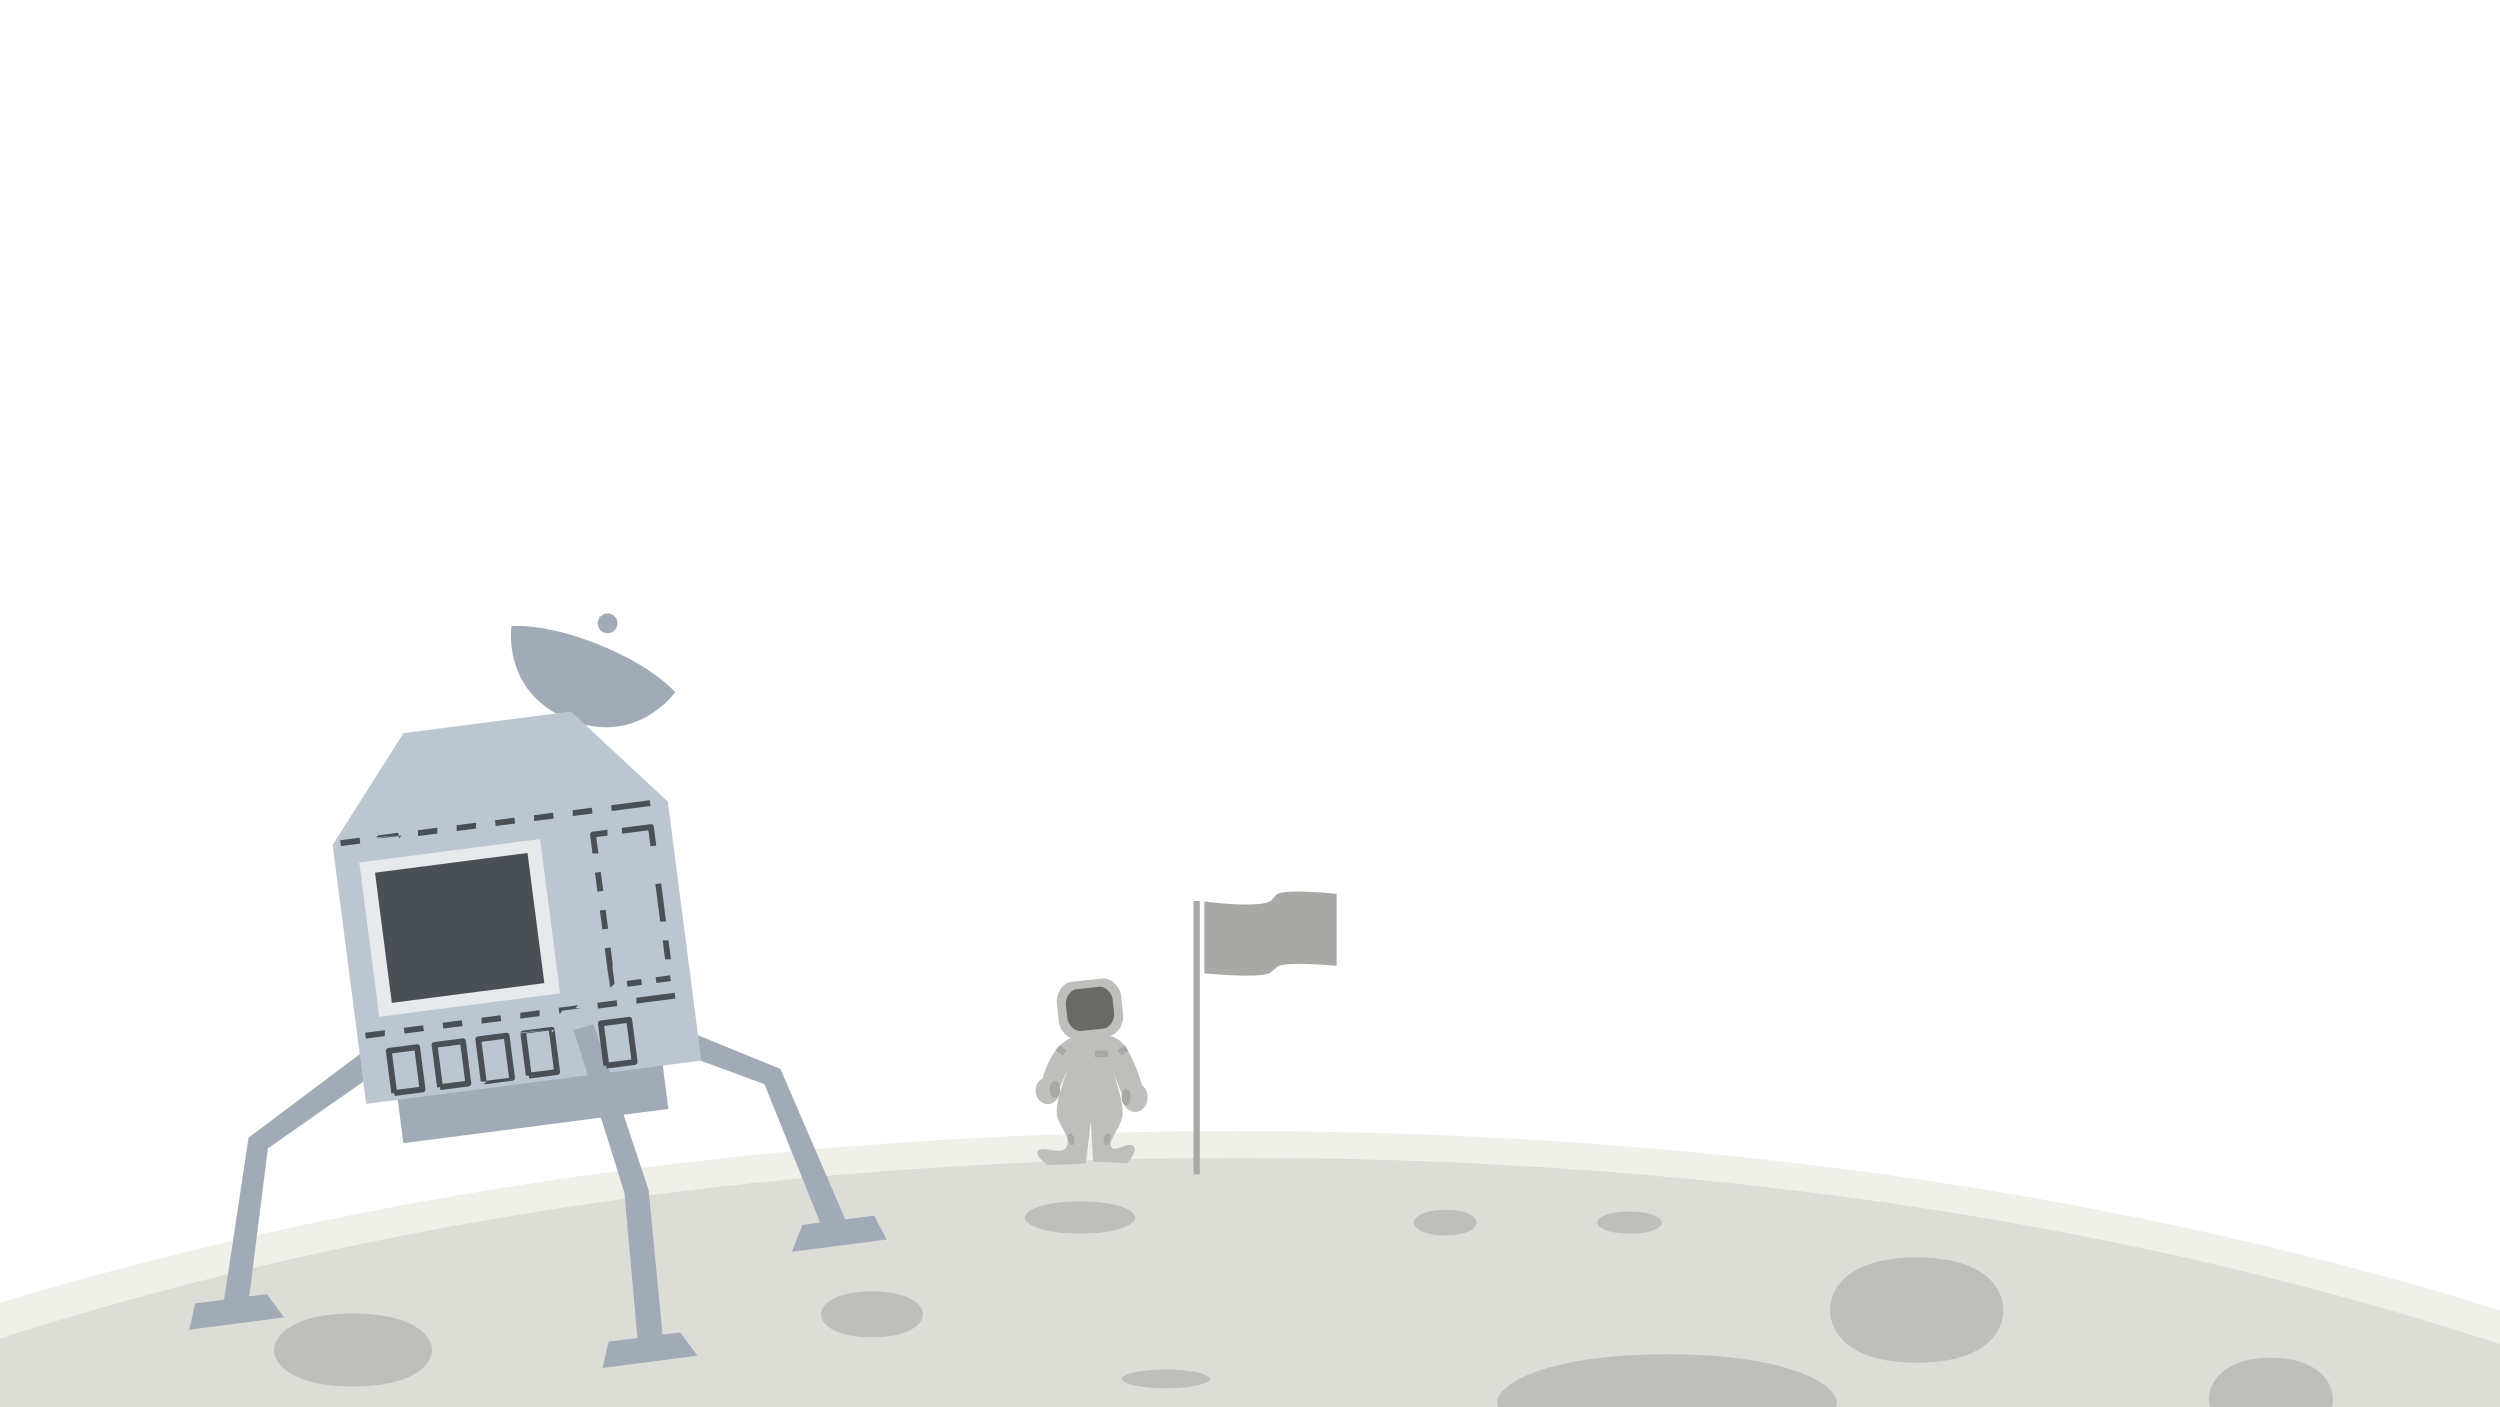
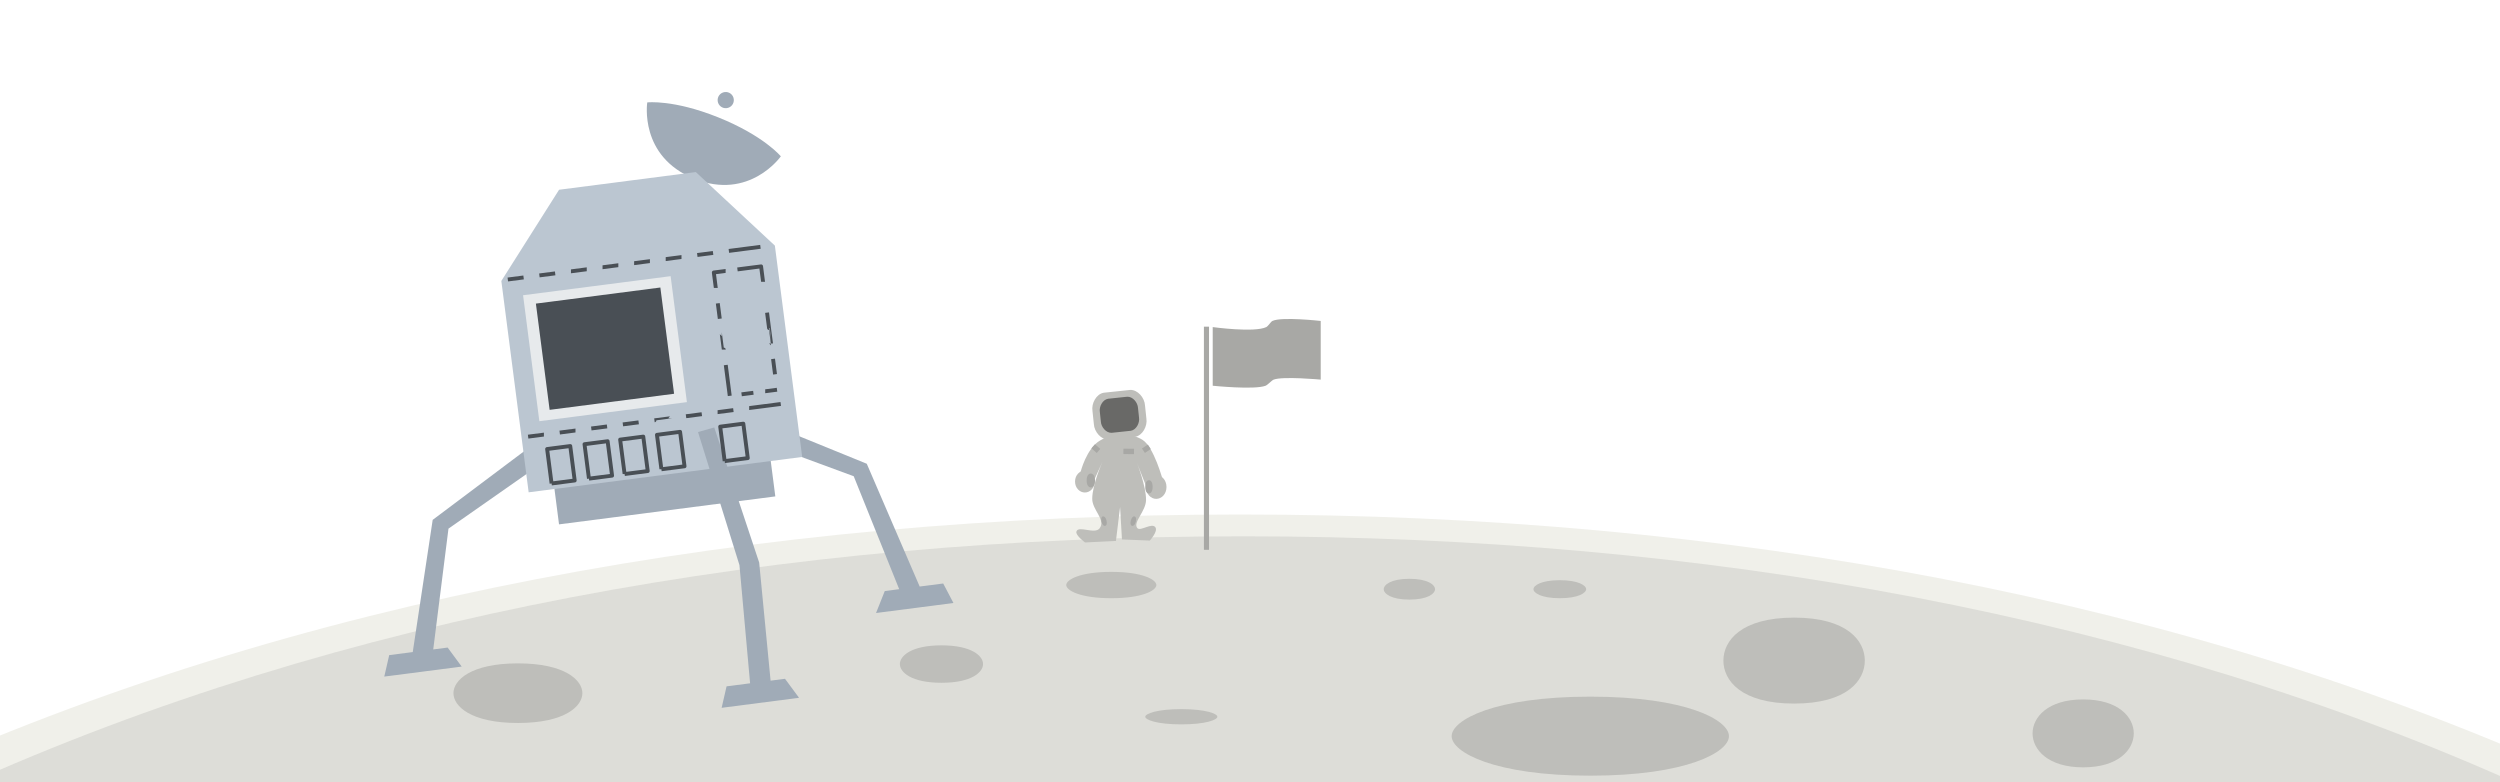
- <svg xmlns="http://www.w3.org/2000/svg" version="1.1" id="Frame_0" width="1280px" height="720px">
-   <g id="Layer_1">
-     <path fill="#f0f0ea" fill-rule="evenodd" stroke="none" d="M -806.206 1281.052 C -149.032 1296.653 1261.872 1296.242 2072.622 1281.052 C 1796.068 788.935 1238.671 579.096 633.816 579.118 C 28.897 579.140 -528.547 789.028 -806.206 1281.052 Z" />
-     <path fill="#ddddd8" fill-rule="evenodd" stroke="none" d="M -739.979 1259.021 C -112.048 1259.021 1235.384 1259.021 2009.975 1259.021 C 1744.943 790.176 1212.649 592.771 635.580 592.792 C 58.447 592.813 -473.892 790.266 -739.979 1259.021 Z" />
-     <path fill="#bebeba" fill-rule="evenodd" stroke="none" d="M 180.725 672.507 C 210.430 672.507 221.169 683.144 221.169 691.208 C 221.169 699.271 210.430 709.907 180.725 709.907 C 151.019 709.907 140.280 699.271 140.280 691.208 C 140.280 683.144 151.019 672.507 180.725 672.507 Z" />
-     <path fill="#bebeba" fill-rule="evenodd" stroke="none" d="M 552.986 615.103 C 572.620 615.103 581.253 619.996 581.253 623.365 C 581.253 626.735 572.620 631.628 552.986 631.628 C 533.352 631.628 524.718 626.735 524.718 623.365 C 524.718 619.996 533.352 615.103 552.986 615.103 Z" />
-     <path fill="#bebeba" fill-rule="evenodd" stroke="none" d="M 596.909 701.210 C 612.319 701.210 619.523 704.080 619.523 705.993 C 619.523 707.907 612.319 710.777 596.909 710.777 C 581.500 710.777 574.295 707.907 574.295 705.993 C 574.295 704.080 581.500 701.210 596.909 701.210 Z" />
-     <path fill="#bebeba" fill-rule="evenodd" stroke="none" d="M 446.439 661.200 C 465.515 661.200 472.532 667.903 472.532 672.942 C 472.532 677.982 465.515 684.684 446.439 684.684 C 427.364 684.684 420.346 677.982 420.346 672.942 C 420.346 667.903 427.364 661.200 446.439 661.200 Z" />
-     <path fill="#bebeba" fill-rule="evenodd" stroke="none" d="M 981.347 643.805 C 1014.771 643.805 1025.705 658.419 1025.705 670.768 C 1025.705 683.117 1014.771 697.731 981.347 697.731 C 947.923 697.731 936.989 683.117 936.989 670.768 C 936.989 658.419 947.923 643.805 981.347 643.805 Z" />
-     <path fill="#bebeba" fill-rule="evenodd" stroke="none" d="M 834.356 620.321 C 846.000 620.321 850.882 623.636 850.882 625.975 C 850.882 628.313 846.000 631.628 834.356 631.628 C 822.712 631.628 817.831 628.313 817.831 625.975 C 817.831 623.636 822.712 620.321 834.356 620.321 Z" />
-     <path fill="#bebeba" fill-rule="evenodd" stroke="none" d="M 1162.694 695.121 C 1184.988 695.121 1194.441 706.386 1194.441 716.431 C 1194.441 726.475 1184.988 737.740 1162.694 737.740 C 1140.400 737.740 1130.948 726.475 1130.948 716.431 C 1130.948 706.386 1140.400 695.121 1162.694 695.121 Z" />
-     <path fill="#bebeba" fill-rule="evenodd" stroke="none" d="M 739.986 619.451 C 751.562 619.451 756.077 623.220 756.077 625.975 C 756.077 628.730 751.562 632.498 739.986 632.498 C 728.411 632.498 723.896 628.730 723.896 625.975 C 723.896 623.220 728.411 619.451 739.986 619.451 Z" />
-     <path fill="#bebeba" fill-rule="evenodd" stroke="none" d="M 853.491 693.382 C 913.785 693.382 940.468 708.082 940.468 718.170 C 940.468 728.258 913.785 742.959 853.491 742.959 C 793.197 742.959 766.514 728.258 766.514 718.170 C 766.514 708.082 793.197 693.382 853.491 693.382 Z" />
-   </g>
-   <g id="Layer_3">
-     <path fill="#a0abb7" fill-rule="evenodd" stroke="none" d="M 261.869 320.590 C 261.873 320.591 278.171 318.659 306.207 329.888 C 334.964 341.407 345.667 354.416 345.671 354.418 C 345.665 354.419 326.005 382.468 291.279 368.451 C 256.551 354.433 261.872 320.595 261.869 320.590 Z" />
-     <path fill="#a0abb7" fill-rule="evenodd" stroke="none" d="M 190.351 535.115 C 190.345 535.120 127.261 582.476 127.255 582.480 C 127.254 582.489 114.745 665.411 114.743 665.419 C 114.742 665.419 99.986 667.327 99.985 667.327 C 99.984 667.328 96.886 680.795 96.886 680.797 C 96.890 680.796 145.442 674.519 145.447 674.518 C 145.446 674.517 136.644 662.589 136.643 662.588 C 136.643 662.588 127.598 663.757 127.598 663.757 C 127.599 663.749 137.162 587.984 137.163 587.976 C 137.168 587.972 194.863 547.605 194.869 547.601 C 194.869 547.600 190.351 535.117 190.351 535.115 Z" />
-     <path fill="#a0abb7" fill-rule="evenodd" stroke="none" d="M 326.513 517.512 C 326.520 517.515 399.573 547.271 399.580 547.274 C 399.583 547.281 432.769 624.296 432.772 624.303 C 432.774 624.303 447.529 622.396 447.531 622.395 C 447.532 622.397 453.953 634.633 453.954 634.634 C 453.949 634.635 405.397 640.912 405.393 640.912 C 405.393 640.911 410.872 627.136 410.872 627.135 C 410.873 627.135 419.917 625.965 419.918 625.965 C 419.915 625.958 391.398 555.116 391.396 555.109 C 391.389 555.106 325.325 530.739 325.318 530.736 C 325.318 530.735 326.512 517.513 326.513 517.512 Z" />
-     <path fill="#a0abb7" fill-rule="evenodd" stroke="none" d="M 202.458 553.881 C 202.472 553.879 338.130 536.341 338.144 536.339 C 338.144 536.342 342.206 567.758 342.206 567.761 C 342.192 567.763 206.534 585.301 206.520 585.303 C 206.520 585.300 202.458 553.884 202.458 553.881 Z" />
-     <path fill="#bbc6d1" fill-rule="evenodd" stroke="none" d="M 170.321 432.604 C 170.325 432.599 206.537 375.385 206.541 375.379 C 206.545 375.378 249.437 369.833 249.441 369.833 C 249.445 369.832 292.338 364.287 292.342 364.286 C 292.347 364.291 341.918 410.415 341.923 410.419 C 341.925 410.433 359.063 542.996 359.065 543.009 C 359.047 543.012 187.480 565.192 187.463 565.194 C 187.461 565.181 170.323 432.618 170.321 432.604 Z" />
-     <path fill="#e7eaec" fill-rule="evenodd" stroke="none" d="M 183.959 441.559 C 183.969 441.558 276.518 429.593 276.527 429.592 C 276.528 429.600 286.741 508.603 286.742 508.611 C 286.733 508.612 194.184 520.577 194.175 520.578 C 194.174 520.570 183.960 441.567 183.959 441.559 Z" />
-     <path fill="#494f55" fill-rule="evenodd" stroke="none" d="M 192.003 446.806 C 192.011 446.805 270.074 436.713 270.082 436.712 C 270.083 436.718 278.698 503.357 278.699 503.364 C 278.691 503.365 200.628 513.457 200.620 513.458 C 200.619 513.451 192.004 446.813 192.003 446.806 Z" />
-     <path fill="#a0abb7" fill-rule="evenodd" stroke="none" d="M 293.714 527.383 C 293.717 527.391 319.698 610.838 319.701 610.846 C 319.701 610.854 326.384 685.003 326.385 685.010 C 326.383 685.010 311.628 686.918 311.626 686.918 C 311.626 686.919 308.527 700.386 308.527 700.388 C 308.532 700.387 357.083 694.110 357.088 694.110 C 357.087 694.108 348.286 682.180 348.285 682.179 C 348.284 682.179 339.240 683.348 339.239 683.348 C 339.238 683.341 332.081 609.253 332.080 609.246 C 332.077 609.237 303.892 524.496 303.889 524.487 C 303.888 524.488 293.715 527.383 293.714 527.383 Z" />
-     <path fill="none" stroke="#494f55" stroke-width="3" stroke-linejoin="round" d="M 304.867 436.958 C 304.867 436.957 303.617 427.285 303.617 427.284 C 303.617 427.284 311.030 426.326 311.031 426.326 M 318.445 425.367 C 318.446 425.367 325.857 424.409 325.858 424.409 C 325.859 424.409 333.272 423.450 333.272 423.450 C 333.272 423.451 334.523 433.123 334.523 433.124 M 337.024 452.471 C 337.024 452.472 338.275 462.144 338.275 462.145 C 338.275 462.146 339.525 471.817 339.525 471.818 M 340.776 481.493 C 340.776 481.494 342.027 491.165 342.027 491.166 M 343.277 500.840 C 343.277 500.840 335.864 501.798 335.863 501.798 M 328.449 502.757 C 328.448 502.757 321.036 503.715 321.036 503.715 M 313.622 504.674 C 313.621 504.673 312.371 495.001 312.371 495.000 C 312.371 494.999 311.120 485.328 311.120 485.327 M 309.870 475.652 C 309.870 475.651 308.619 465.980 308.619 465.979 M 307.368 456.305 C 307.368 456.304 306.118 446.633 306.118 446.632 " />
-     <path fill="none" stroke="#494f55" stroke-width="3" stroke-linejoin="round" d="M 174.383 431.683 C 177.685 431.256 184.288 430.402 184.289 430.402 M 194.195 429.122 C 194.196 429.121 204.099 427.841 204.100 427.841 M 214.005 426.560 C 214.006 426.560 223.910 425.280 223.911 425.280 M 233.817 423.999 C 233.818 423.999 243.721 422.719 243.722 422.719 M 253.628 421.438 C 253.629 421.438 263.533 420.157 263.533 420.157 M 273.438 418.877 C 273.439 418.877 283.343 417.596 283.344 417.596 M 293.250 416.316 C 293.251 416.315 303.155 415.035 303.156 415.035 M 313.060 413.754 C 313.061 413.754 322.965 412.474 322.966 412.474 C 322.967 412.474 329.570 411.620 332.872 411.193 " />
-     <path fill="none" stroke="#494f55" stroke-width="3" stroke-linejoin="round" d="M 187.128 530.267 C 190.430 529.840 197.033 528.987 197.034 528.987 M 206.940 527.706 C 206.941 527.706 216.844 526.425 216.845 526.425 M 226.751 525.145 C 226.752 525.145 236.655 523.864 236.656 523.864 M 246.562 522.583 C 246.563 522.583 256.466 521.303 256.467 521.303 M 266.373 520.022 C 266.374 520.022 276.278 518.742 276.279 518.742 M 286.183 517.461 C 286.184 517.461 296.088 516.181 296.089 516.180 M 305.995 514.900 C 305.996 514.900 315.900 513.619 315.901 513.619 M 325.806 512.339 C 325.807 512.339 335.711 511.058 335.711 511.058 C 335.712 511.058 342.315 510.204 345.617 509.777 " />
-     <path fill="none" stroke="#494f55" stroke-width="3" stroke-linejoin="round" d="M 201.843 559.649 C 201.843 559.649 199.049 538.042 199.049 538.041 C 199.050 538.041 213.555 536.166 213.555 536.166 C 213.555 536.166 216.349 557.774 216.349 557.774 C 216.348 557.774 201.843 559.649 201.843 559.649 " />
-     <path fill="none" stroke="#494f55" stroke-width="3" stroke-linejoin="round" d="M 225.291 556.618 C 225.291 556.618 222.497 535.010 222.497 535.010 C 222.498 535.010 237.003 533.135 237.003 533.135 C 237.003 533.135 239.797 554.742 239.797 554.743 C 239.796 554.743 225.291 556.618 225.291 556.618 " />
-     <path fill="none" stroke="#494f55" stroke-width="3" stroke-linejoin="round" d="M 247.657 553.727 C 247.657 553.726 244.863 532.119 244.863 532.118 C 244.863 532.118 259.369 530.243 259.369 530.243 C 259.369 530.243 262.163 551.851 262.163 551.851 C 262.162 551.851 247.657 553.726 247.657 553.727 " />
-     <path fill="none" stroke="#494f55" stroke-width="3" stroke-linejoin="round" d="M 270.745 550.742 C 270.745 550.741 267.951 529.134 267.951 529.134 C 267.952 529.133 282.457 527.258 282.458 527.258 C 282.458 527.258 285.251 548.866 285.251 548.866 C 285.251 548.866 270.745 550.742 270.745 550.742 " />
-     <path fill="none" stroke="#494f55" stroke-width="3" stroke-linejoin="round" d="M 310.426 545.612 C 310.426 545.611 307.632 524.004 307.632 524.003 C 307.633 524.003 322.138 522.128 322.138 522.128 C 322.138 522.128 324.932 543.736 324.932 543.736 C 324.932 543.736 310.426 545.612 310.426 545.612 " />
-     <path fill="#a0abb7" fill-rule="evenodd" stroke="none" d="M 310.445 314.099 C 313.234 313.738 315.775 315.697 316.136 318.486 C 316.496 321.275 314.537 323.815 311.748 324.175 C 308.960 324.536 306.419 322.578 306.058 319.789 C 305.697 317.000 307.656 314.459 310.445 314.099 Z" />
-   </g>
-   <g id="Layer_4">
-     <path fill="#bebeba" fill-rule="evenodd" stroke="none" d="M 541.172 514.169 C 540.408 509.470 543.559 503.495 548.256 502.718 C 548.256 502.718 564.808 500.966 564.808 500.966 C 569.563 500.744 573.895 505.926 574.131 510.681 C 574.131 510.681 575.003 518.924 575.003 518.924 C 575.766 523.624 572.617 529.599 567.920 530.376 C 567.920 530.376 551.369 532.128 551.369 532.128 C 546.613 532.350 542.283 527.167 542.045 522.412 C 542.045 522.412 541.172 514.169 541.172 514.169 Z" />
-     <path fill="#bebeba" fill-rule="evenodd" stroke="none" d="M 533.701 552.496 C 533.702 552.494 537.347 537.651 545.979 532.662 C 555.766 527.006 565.651 528.155 572.425 532.190 C 579.716 536.532 585.301 557.577 585.302 557.580 C 585.301 557.580 575.251 562.411 575.250 562.411 C 575.250 562.410 569.120 546.831 569.119 546.830 C 569.120 546.832 574.833 561.340 574.786 569.969 C 574.747 577.119 566.232 584.156 569.355 587.678 C 571.267 589.836 578.617 583.952 580.689 587.206 C 582.332 589.786 577.147 595.470 577.147 595.471 C 577.145 595.471 559.676 594.762 559.674 594.762 C 559.674 594.760 558.494 574.458 558.494 574.456 C 558.493 574.458 555.896 595.705 555.896 595.707 C 555.894 595.707 536.536 596.651 536.534 596.651 C 536.534 596.650 530.390 592.205 531.103 589.804 C 532.311 585.740 542.767 591.886 545.743 587.678 C 549.568 582.270 541.001 576.273 541.021 569.261 C 541.045 560.409 547.395 546.123 547.396 546.121 C 547.395 546.123 540.163 562.075 540.164 562.076 C 540.165 562.075 533.701 552.497 533.701 552.496 Z" />
-     <path fill="#696967" fill-rule="evenodd" stroke="none" d="M 545.801 514.820 C 545.245 511.406 547.535 507.066 550.946 506.501 C 550.946 506.501 562.969 505.229 562.969 505.229 C 566.423 505.068 569.570 508.832 569.741 512.286 C 569.741 512.286 570.375 518.273 570.375 518.273 C 570.928 521.687 568.641 526.028 565.229 526.592 C 565.229 526.592 553.207 527.864 553.207 527.864 C 549.753 528.026 546.608 524.261 546.434 520.807 C 546.434 520.807 545.801 514.820 545.801 514.820 Z" />
-     <path fill="#bebeba" fill-rule="evenodd" stroke="none" d="M 536.409 551.549 C 539.654 551.549 542.582 554.397 542.582 558.432 C 542.581 562.467 539.654 565.315 536.409 565.315 C 533.165 565.315 530.237 562.467 530.237 558.432 C 530.237 554.397 533.165 551.549 536.409 551.549 Z" />
-     <path fill="#bebeba" fill-rule="evenodd" stroke="none" d="M 581.169 554.391 C 584.498 554.391 587.608 557.382 587.608 561.851 C 587.608 566.320 584.498 569.311 581.169 569.311 C 577.840 569.311 574.731 566.320 574.731 561.851 C 574.731 557.382 577.840 554.391 581.169 554.391 Z" />
-     <path fill="#a8a8a5" fill-rule="evenodd" stroke="none" d="M 540.139 553.414 C 541.336 553.414 542.759 554.464 542.759 557.766 C 542.759 561.068 541.336 562.117 540.139 562.117 C 538.942 562.117 537.519 561.068 537.520 557.766 C 537.520 554.464 538.943 553.414 540.139 553.414 Z" />
-     <path fill="#a8a8a5" fill-rule="evenodd" stroke="none" d="M 576.596 557.588 C 577.629 557.588 578.905 558.582 578.905 561.762 C 578.905 564.942 577.629 565.936 576.596 565.936 C 575.563 565.936 574.287 564.942 574.287 561.762 C 574.287 558.582 575.563 557.588 576.596 557.588 Z" />
-     <path fill="#a8a8a5" fill-rule="evenodd" stroke="none" d="M 542.740 535.050 C 542.740 535.051 546.081 537.966 546.081 537.966 C 546.081 537.966 543.855 540.517 543.855 540.517 C 543.854 540.517 540.514 537.602 540.513 537.602 C 540.514 537.601 542.739 535.051 542.740 535.050 Z" />
-     <path fill="#a8a8a5" fill-rule="evenodd" stroke="none" d="M 575.891 535.231 C 575.890 535.231 572.194 537.680 572.194 537.681 C 572.194 537.681 574.064 540.503 574.064 540.503 C 574.065 540.503 577.760 538.054 577.761 538.053 C 577.761 538.053 575.891 535.231 575.891 535.231 Z" />
-     <path fill="#a8a8a5" fill-rule="evenodd" stroke="none" d="M 560.602 537.821 C 560.603 537.821 567.256 537.852 567.257 537.852 C 567.257 537.853 567.222 541.238 567.222 541.238 C 567.221 541.238 560.567 541.208 560.567 541.208 C 560.567 541.208 560.602 537.822 560.602 537.821 Z" />
-     <path fill="#a8a8a5" fill-rule="evenodd" stroke="none" d="M 547.676 580.296 C 548.366 580.123 549.421 580.642 549.980 582.883 C 550.539 585.124 549.852 586.078 549.162 586.250 C 548.473 586.422 547.418 585.903 546.859 583.662 C 546.300 581.421 546.987 580.468 547.676 580.296 Z" />
-     <path fill="#a8a8a5" fill-rule="evenodd" stroke="none" d="M 567.589 580.311 C 568.275 580.496 568.943 581.463 568.341 583.693 C 567.738 585.922 566.673 586.420 565.987 586.235 C 565.301 586.049 564.632 585.083 565.235 582.853 C 565.838 580.623 566.903 580.125 567.589 580.311 Z" />
-     <path fill="#a8a8a5" fill-rule="evenodd" stroke="none" d="M 611.082 461.294 C 611.083 461.294 614.299 461.294 614.300 461.294 C 614.300 461.308 614.300 601.239 614.300 601.253 C 614.299 601.253 611.083 601.253 611.082 601.253 C 611.082 601.239 611.082 461.308 611.082 461.294 Z" />
-     <path fill="#a8a8a5" fill-rule="evenodd" stroke="none" d="M 616.605 461.537 C 616.608 461.537 642.780 465.147 650.211 461.537 C 651.414 460.952 653.026 458.190 654.059 457.691 C 659.812 454.911 684.363 457.691 684.366 457.691 C 684.366 457.694 684.366 494.485 684.366 494.488 C 684.364 494.488 660.588 492.295 654.869 494.488 C 653.631 494.963 651.110 497.817 649.771 498.334 C 642.814 501.020 616.608 498.334 616.605 498.334 C 616.605 498.331 616.605 461.540 616.605 461.537 Z" />
+ <svg xmlns="http://www.w3.org/2000/svg" version="1.1" id="Frame_0" width="1280px" height="400px">
+   <g id="Layer_5">
+     <g id="Layer_1">
+       <path fill="#f0f0ea" fill-rule="evenodd" stroke="none" d="M -540.290 836.297 C -3.952 849.029 1147.528 848.694 1809.204 836.297 C 1583.500 434.666 1128.592 263.410 634.953 263.428 C 141.262 263.446 -313.684 434.742 -540.290 836.297 Z" />
+       <path fill="#ddddd8" fill-rule="evenodd" stroke="none" d="M -486.241 818.316 C 26.232 818.316 1125.910 818.316 1758.076 818.316 C 1541.776 435.679 1107.355 274.571 636.392 274.588 C 165.378 274.605 -269.079 435.752 -486.241 818.316 Z" />
+       <path fill="#bebeba" fill-rule="evenodd" stroke="none" d="M 265.172 339.646 C 289.416 339.646 298.180 348.327 298.180 354.908 C 298.180 361.489 289.416 370.169 265.172 370.169 C 240.929 370.169 232.165 361.488 232.165 354.908 C 232.164 348.327 240.929 339.646 265.172 339.646 Z" />
+       <path fill="#bebeba" fill-rule="evenodd" stroke="none" d="M 568.985 292.796 C 585.009 292.796 592.055 296.790 592.055 299.540 C 592.055 302.290 585.009 306.283 568.985 306.283 C 552.962 306.283 545.915 302.290 545.915 299.540 C 545.915 296.790 552.962 292.796 568.985 292.796 Z" />
+       <path fill="#bebeba" fill-rule="evenodd" stroke="none" d="M 604.832 363.071 C 617.409 363.071 623.288 365.413 623.288 366.975 C 623.288 368.537 617.409 370.879 604.832 370.879 C 592.256 370.879 586.376 368.537 586.376 366.975 C 586.376 365.413 592.256 363.071 604.832 363.071 Z" />
+       <path fill="#bebeba" fill-rule="evenodd" stroke="none" d="M 482.029 330.418 C 497.598 330.418 503.325 335.888 503.325 340.001 C 503.325 344.114 497.598 349.584 482.029 349.584 C 466.461 349.584 460.734 344.114 460.734 340.001 C 460.734 335.888 466.461 330.418 482.029 330.418 Z" />
+       <path fill="#bebeba" fill-rule="evenodd" stroke="none" d="M 918.583 316.221 C 945.861 316.221 954.785 328.148 954.785 338.226 C 954.785 348.305 945.861 360.232 918.583 360.232 C 891.305 360.232 882.381 348.305 882.381 338.226 C 882.381 328.148 891.305 316.221 918.583 316.221 Z" />
+       <path fill="#bebeba" fill-rule="evenodd" stroke="none" d="M 798.620 297.055 C 808.123 297.055 812.107 299.761 812.107 301.669 C 812.107 303.578 808.123 306.283 798.620 306.283 C 789.117 306.283 785.133 303.578 785.133 301.669 C 785.133 299.761 789.117 297.055 798.620 297.055 Z" />
+       <path fill="#bebeba" fill-rule="evenodd" stroke="none" d="M 1066.586 358.102 C 1084.780 358.102 1092.495 367.295 1092.495 375.493 C 1092.495 383.691 1084.780 392.884 1066.586 392.884 C 1048.391 392.884 1040.676 383.691 1040.676 375.493 C 1040.676 367.295 1048.391 358.102 1066.586 358.102 Z" />
+       <path fill="#bebeba" fill-rule="evenodd" stroke="none" d="M 721.602 296.346 C 731.049 296.346 734.734 299.421 734.734 301.669 C 734.734 303.918 731.049 306.993 721.602 306.993 C 712.155 306.993 708.470 303.918 708.470 301.669 C 708.470 299.421 712.155 296.346 721.602 296.346 Z" />
+       <path fill="#bebeba" fill-rule="evenodd" stroke="none" d="M 814.236 356.682 C 863.444 356.682 885.221 368.680 885.221 376.913 C 885.221 385.146 863.444 397.143 814.236 397.143 C 765.029 397.143 743.252 385.146 743.252 376.913 C 743.252 368.680 765.029 356.682 814.236 356.682 Z" />
+     </g>
+     <g id="Layer_3">
+       <path fill="#a0abb7" fill-rule="evenodd" stroke="none" d="M 331.396 52.437 C 331.400 52.437 344.700 50.860 367.582 60.025 C 391.051 69.425 399.786 80.042 399.789 80.044 C 399.785 80.045 383.740 102.937 355.399 91.497 C 327.057 80.057 331.399 52.440 331.396 52.437 Z" />
+       <path fill="#a0abb7" fill-rule="evenodd" stroke="none" d="M 273.028 227.516 C 273.023 227.520 221.539 266.169 221.534 266.172 C 221.533 266.179 211.324 333.854 211.323 333.861 C 211.322 333.861 199.279 335.418 199.278 335.418 C 199.278 335.419 196.749 346.410 196.749 346.411 C 196.753 346.411 236.377 341.288 236.381 341.287 C 236.380 341.286 229.197 331.551 229.196 331.550 C 229.195 331.550 221.814 332.505 221.814 332.505 C 221.814 332.499 229.619 270.664 229.620 270.658 C 229.625 270.655 276.711 237.710 276.716 237.707 C 276.716 237.706 273.029 227.517 273.028 227.516 Z" />
+       <path fill="#a0abb7" fill-rule="evenodd" stroke="none" d="M 384.154 213.150 C 384.160 213.152 443.780 237.437 443.786 237.439 C 443.789 237.446 470.873 300.299 470.875 300.306 C 470.877 300.305 482.919 298.748 482.920 298.748 C 482.921 298.749 488.162 308.736 488.162 308.737 C 488.158 308.737 448.534 313.860 448.530 313.860 C 448.531 313.859 453.002 302.617 453.002 302.616 C 453.003 302.616 460.384 301.662 460.385 301.662 C 460.382 301.656 437.109 243.839 437.107 243.834 C 437.101 243.832 383.184 223.945 383.179 223.943 C 383.179 223.942 384.154 213.151 384.154 213.150 Z" />
+       <path fill="#a0abb7" fill-rule="evenodd" stroke="none" d="M 282.909 242.832 C 282.920 242.830 393.635 228.517 393.646 228.515 C 393.647 228.518 396.961 254.157 396.962 254.160 C 396.951 254.161 286.236 268.474 286.225 268.476 C 286.224 268.473 282.910 242.834 282.909 242.832 Z" />
+       <path fill="#bbc6d1" fill-rule="evenodd" stroke="none" d="M 256.682 143.854 C 256.685 143.850 286.239 97.156 286.242 97.151 C 286.245 97.151 321.250 92.625 321.253 92.625 C 321.257 92.624 356.263 88.099 356.266 88.098 C 356.270 88.102 396.727 125.745 396.731 125.749 C 396.732 125.759 410.719 233.948 410.720 233.959 C 410.706 233.961 270.685 252.063 270.671 252.065 C 270.670 252.054 256.683 143.865 256.682 143.854 Z" />
+       <path fill="#e7eaec" fill-rule="evenodd" stroke="none" d="M 267.812 151.162 C 267.820 151.161 343.351 141.397 343.359 141.396 C 343.360 141.402 351.695 205.879 351.696 205.885 C 351.689 205.886 276.157 215.651 276.149 215.652 C 276.149 215.646 267.813 151.169 267.812 151.162 Z" />
+       <path fill="#494f55" fill-rule="evenodd" stroke="none" d="M 274.377 155.445 C 274.383 155.444 338.093 147.207 338.099 147.206 C 338.100 147.212 345.131 201.598 345.132 201.603 C 345.125 201.604 281.416 209.840 281.409 209.841 C 281.409 209.836 274.378 155.450 274.377 155.445 Z" />
+       <path fill="#a0abb7" fill-rule="evenodd" stroke="none" d="M 357.386 221.206 C 357.388 221.213 378.592 289.316 378.595 289.323 C 378.595 289.329 384.049 349.844 384.049 349.850 C 384.048 349.850 372.006 351.407 372.004 351.407 C 372.004 351.408 369.475 362.399 369.475 362.400 C 369.479 362.399 409.103 357.277 409.107 357.276 C 409.107 357.275 401.923 347.540 401.923 347.539 C 401.922 347.539 394.541 348.493 394.540 348.494 C 394.540 348.488 388.698 288.023 388.698 288.017 C 388.695 288.010 365.692 218.850 365.690 218.843 C 365.689 218.843 357.387 221.206 357.386 221.206 Z" />
+       <path fill="none" stroke="#494f55" stroke-width="2" stroke-linejoin="round" d="M 366.488 147.407 C 366.488 147.406 365.468 139.513 365.468 139.512 C 365.468 139.512 371.518 138.730 371.519 138.730 M 377.570 137.948 C 377.570 137.948 383.619 137.166 383.620 137.166 C 383.620 137.166 389.670 136.383 389.671 136.383 C 389.671 136.384 390.691 144.277 390.691 144.278 M 392.733 160.068 C 392.733 160.069 393.753 167.962 393.753 167.963 C 393.754 167.964 394.774 175.857 394.774 175.858 M 395.795 183.754 C 395.795 183.754 396.815 191.648 396.815 191.648 M 397.836 199.543 C 397.836 199.543 391.786 200.325 391.785 200.325 M 385.734 201.108 C 385.734 201.108 379.685 201.890 379.684 201.890 M 373.633 202.672 C 373.633 202.671 372.613 194.778 372.613 194.777 C 372.612 194.777 371.592 186.883 371.592 186.883 M 370.571 178.987 C 370.571 178.986 369.551 171.093 369.550 171.092 M 368.530 163.197 C 368.530 163.197 367.509 155.303 367.509 155.303 " />
+       <path fill="none" stroke="#494f55" stroke-width="2" stroke-linejoin="round" d="M 259.997 143.102 C 262.691 142.754 268.080 142.057 268.081 142.057 M 276.166 141.012 C 276.166 141.012 284.248 139.967 284.249 139.967 M 292.333 138.922 C 292.334 138.922 300.417 137.877 300.418 137.877 M 308.502 136.831 C 308.503 136.831 316.585 135.786 316.586 135.786 M 324.670 134.741 C 324.671 134.741 332.754 133.696 332.755 133.696 M 340.838 132.651 C 340.839 132.651 348.922 131.606 348.923 131.606 M 357.007 130.561 C 357.008 130.560 365.091 129.515 365.092 129.515 M 373.175 128.470 C 373.176 128.470 381.259 127.425 381.260 127.425 C 381.260 127.425 386.649 126.728 389.344 126.380 " />
+       <path fill="none" stroke="#494f55" stroke-width="2" stroke-linejoin="round" d="M 270.398 223.560 C 273.093 223.211 278.482 222.515 278.483 222.515 M 286.567 221.469 C 286.568 221.469 294.650 220.424 294.651 220.424 M 302.735 219.379 C 302.736 219.379 310.819 218.334 310.820 218.334 M 318.904 217.289 C 318.905 217.289 326.987 216.244 326.988 216.244 M 335.072 215.199 C 335.073 215.199 343.156 214.154 343.156 214.153 M 351.240 213.108 C 351.241 213.108 359.324 212.063 359.325 212.063 M 367.409 211.018 C 367.410 211.018 375.493 209.973 375.493 209.973 M 383.577 208.928 C 383.578 208.928 391.661 207.883 391.661 207.883 C 391.662 207.883 397.051 207.186 399.746 206.837 " />
+       <path fill="none" stroke="#494f55" stroke-width="2" stroke-linejoin="round" d="M 282.407 247.539 C 282.407 247.539 280.127 229.905 280.127 229.904 C 280.128 229.904 291.966 228.374 291.966 228.374 C 291.966 228.374 294.246 246.009 294.246 246.009 C 294.246 246.009 282.407 247.539 282.407 247.539 " />
+       <path fill="none" stroke="#494f55" stroke-width="2" stroke-linejoin="round" d="M 301.544 245.065 C 301.544 245.065 299.264 227.431 299.264 227.430 C 299.264 227.430 311.102 225.900 311.103 225.900 C 311.103 225.900 313.383 243.535 313.383 243.535 C 313.382 243.535 301.544 245.065 301.544 245.065 " />
+       <path fill="none" stroke="#494f55" stroke-width="2" stroke-linejoin="round" d="M 319.797 242.706 C 319.797 242.705 317.517 225.071 317.517 225.071 C 317.518 225.071 329.356 223.540 329.356 223.540 C 329.356 223.540 331.636 241.175 331.636 241.175 C 331.636 241.175 319.797 242.706 319.797 242.706 " />
+       <path fill="none" stroke="#494f55" stroke-width="2" stroke-linejoin="round" d="M 338.640 240.270 C 338.640 240.269 336.360 222.635 336.360 222.635 C 336.361 222.635 348.199 221.104 348.199 221.104 C 348.199 221.104 350.479 238.739 350.479 238.739 C 350.479 238.739 338.641 240.270 338.640 240.270 " />
+       <path fill="none" stroke="#494f55" stroke-width="2" stroke-linejoin="round" d="M 371.025 236.083 C 371.025 236.083 368.745 218.448 368.745 218.448 C 368.745 218.448 380.584 216.917 380.584 216.917 C 380.584 216.917 382.864 234.552 382.864 234.552 C 382.863 234.552 371.025 236.083 371.025 236.083 " />
+       <path fill="#a0abb7" fill-rule="evenodd" stroke="none" d="M 371.041 47.139 C 373.317 46.844 375.391 48.443 375.685 50.719 C 375.979 52.995 374.380 55.068 372.104 55.362 C 369.828 55.657 367.755 54.058 367.460 51.782 C 367.166 49.506 368.765 47.433 371.041 47.139 Z" />
+     </g>
+     <g id="Layer_4">
+       <path fill="#bebeba" fill-rule="evenodd" stroke="none" d="M 559.344 210.422 C 558.720 206.587 561.292 201.710 565.125 201.076 C 565.125 201.076 578.633 199.646 578.633 199.646 C 582.514 199.465 586.050 203.695 586.242 207.575 C 586.242 207.575 586.954 214.302 586.954 214.302 C 587.576 218.138 585.007 223.014 581.173 223.649 C 581.173 223.649 567.666 225.078 567.666 225.078 C 563.784 225.259 560.251 221.029 560.056 217.149 C 560.056 217.149 559.344 210.422 559.344 210.422 Z" />
+       <path fill="#bebeba" fill-rule="evenodd" stroke="none" d="M 553.246 241.702 C 553.247 241.700 556.222 229.586 563.267 225.514 C 571.255 220.898 579.321 221.836 584.850 225.129 C 590.800 228.673 595.359 245.848 595.360 245.850 C 595.359 245.851 587.157 249.793 587.156 249.793 C 587.156 249.792 582.152 237.078 582.152 237.077 C 582.152 237.079 586.815 248.919 586.777 255.962 C 586.745 261.797 579.796 267.540 582.345 270.415 C 583.905 272.175 589.903 267.373 591.595 270.030 C 592.935 272.135 588.704 276.773 588.704 276.774 C 588.702 276.774 574.445 276.196 574.444 276.196 C 574.444 276.194 573.480 259.625 573.480 259.623 C 573.480 259.625 571.361 276.965 571.360 276.967 C 571.359 276.967 555.560 277.737 555.559 277.738 C 555.558 277.737 550.544 274.109 551.126 272.149 C 552.112 268.832 560.645 273.849 563.074 270.415 C 566.196 266.001 559.204 261.106 559.220 255.384 C 559.240 248.160 564.423 236.500 564.423 236.499 C 564.422 236.500 558.521 249.519 558.521 249.520 C 558.521 249.519 553.247 241.702 553.246 241.702 Z" />
+       <path fill="#696967" fill-rule="evenodd" stroke="none" d="M 563.121 210.953 C 562.668 208.167 564.536 204.624 567.321 204.164 C 567.321 204.164 577.133 203.125 577.133 203.125 C 579.952 202.994 582.520 206.066 582.660 208.885 C 582.660 208.885 583.177 213.771 583.177 213.771 C 583.629 216.557 581.762 220.100 578.978 220.560 C 578.978 220.560 569.166 221.599 569.166 221.599 C 566.347 221.730 563.780 218.658 563.638 215.839 C 563.638 215.839 563.121 210.953 563.121 210.953 Z" />
+       <path fill="#bebeba" fill-rule="evenodd" stroke="none" d="M 555.457 240.929 C 558.105 240.929 560.494 243.253 560.494 246.546 C 560.494 249.839 558.105 252.163 555.457 252.163 C 552.809 252.163 550.419 249.839 550.419 246.546 C 550.419 243.253 552.808 240.929 555.457 240.929 Z" />
+       <path fill="#bebeba" fill-rule="evenodd" stroke="none" d="M 591.987 243.248 C 594.703 243.248 597.241 245.689 597.242 249.336 C 597.242 252.983 594.703 255.425 591.987 255.425 C 589.270 255.425 586.732 252.983 586.732 249.336 C 586.732 245.689 589.270 243.248 591.987 243.248 Z" />
+       <path fill="#a8a8a5" fill-rule="evenodd" stroke="none" d="M 558.501 242.451 C 559.478 242.451 560.639 243.307 560.639 246.002 C 560.639 248.697 559.478 249.554 558.501 249.554 C 557.524 249.554 556.363 248.697 556.363 246.002 C 556.363 243.307 557.524 242.451 558.501 242.451 Z" />
+       <path fill="#a8a8a5" fill-rule="evenodd" stroke="none" d="M 588.254 245.857 C 589.097 245.857 590.139 246.668 590.138 249.264 C 590.138 251.859 589.097 252.670 588.254 252.670 C 587.411 252.670 586.370 251.859 586.370 249.264 C 586.369 246.668 587.411 245.857 588.254 245.857 Z" />
+       <path fill="#a8a8a5" fill-rule="evenodd" stroke="none" d="M 560.623 227.463 C 560.623 227.464 563.350 229.843 563.350 229.843 C 563.350 229.843 561.533 231.925 561.533 231.925 C 561.533 231.925 558.806 229.546 558.806 229.546 C 558.806 229.545 560.623 227.464 560.623 227.463 Z" />
+       <path fill="#a8a8a5" fill-rule="evenodd" stroke="none" d="M 587.678 227.611 C 587.678 227.611 584.662 229.610 584.661 229.610 C 584.661 229.610 586.188 231.914 586.188 231.914 C 586.188 231.914 589.204 229.915 589.205 229.914 C 589.205 229.914 587.679 227.611 587.678 227.611 Z" />
+       <path fill="#a8a8a5" fill-rule="evenodd" stroke="none" d="M 575.201 229.725 C 575.202 229.725 580.632 229.750 580.632 229.750 C 580.632 229.750 580.604 232.513 580.604 232.514 C 580.603 232.514 575.173 232.489 575.172 232.489 C 575.172 232.488 575.201 229.725 575.201 229.725 Z" />
+       <path fill="#a8a8a5" fill-rule="evenodd" stroke="none" d="M 564.652 264.389 C 565.215 264.249 566.076 264.672 566.532 266.501 C 566.988 268.330 566.428 269.108 565.865 269.249 C 565.302 269.389 564.441 268.966 563.985 267.137 C 563.529 265.308 564.089 264.530 564.652 264.389 Z" />
+       <path fill="#a8a8a5" fill-rule="evenodd" stroke="none" d="M 580.903 264.402 C 581.463 264.553 582.009 265.342 581.517 267.162 C 581.025 268.981 580.156 269.388 579.596 269.237 C 579.036 269.085 578.490 268.296 578.982 266.477 C 579.474 264.657 580.343 264.250 580.903 264.402 Z" />
+       <path fill="#a8a8a5" fill-rule="evenodd" stroke="none" d="M 616.399 167.269 C 616.400 167.269 619.025 167.269 619.025 167.269 C 619.025 167.280 619.025 281.482 619.025 281.493 C 619.025 281.493 616.400 281.493 616.399 281.493 C 616.399 281.482 616.399 167.280 616.399 167.269 Z" />
+       <path fill="#a8a8a5" fill-rule="evenodd" stroke="none" d="M 620.907 167.467 C 620.910 167.467 642.269 170.413 648.334 167.467 C 649.316 166.990 650.631 164.735 651.474 164.328 C 656.169 162.059 676.206 164.328 676.209 164.328 C 676.209 164.331 676.209 194.357 676.209 194.360 C 676.206 194.360 656.802 192.569 652.135 194.360 C 651.124 194.747 649.067 197.076 647.974 197.498 C 642.297 199.691 620.909 197.498 620.907 197.498 C 620.907 197.495 620.907 167.470 620.907 167.467 Z" />
+     </g>
  </g>
</svg>
